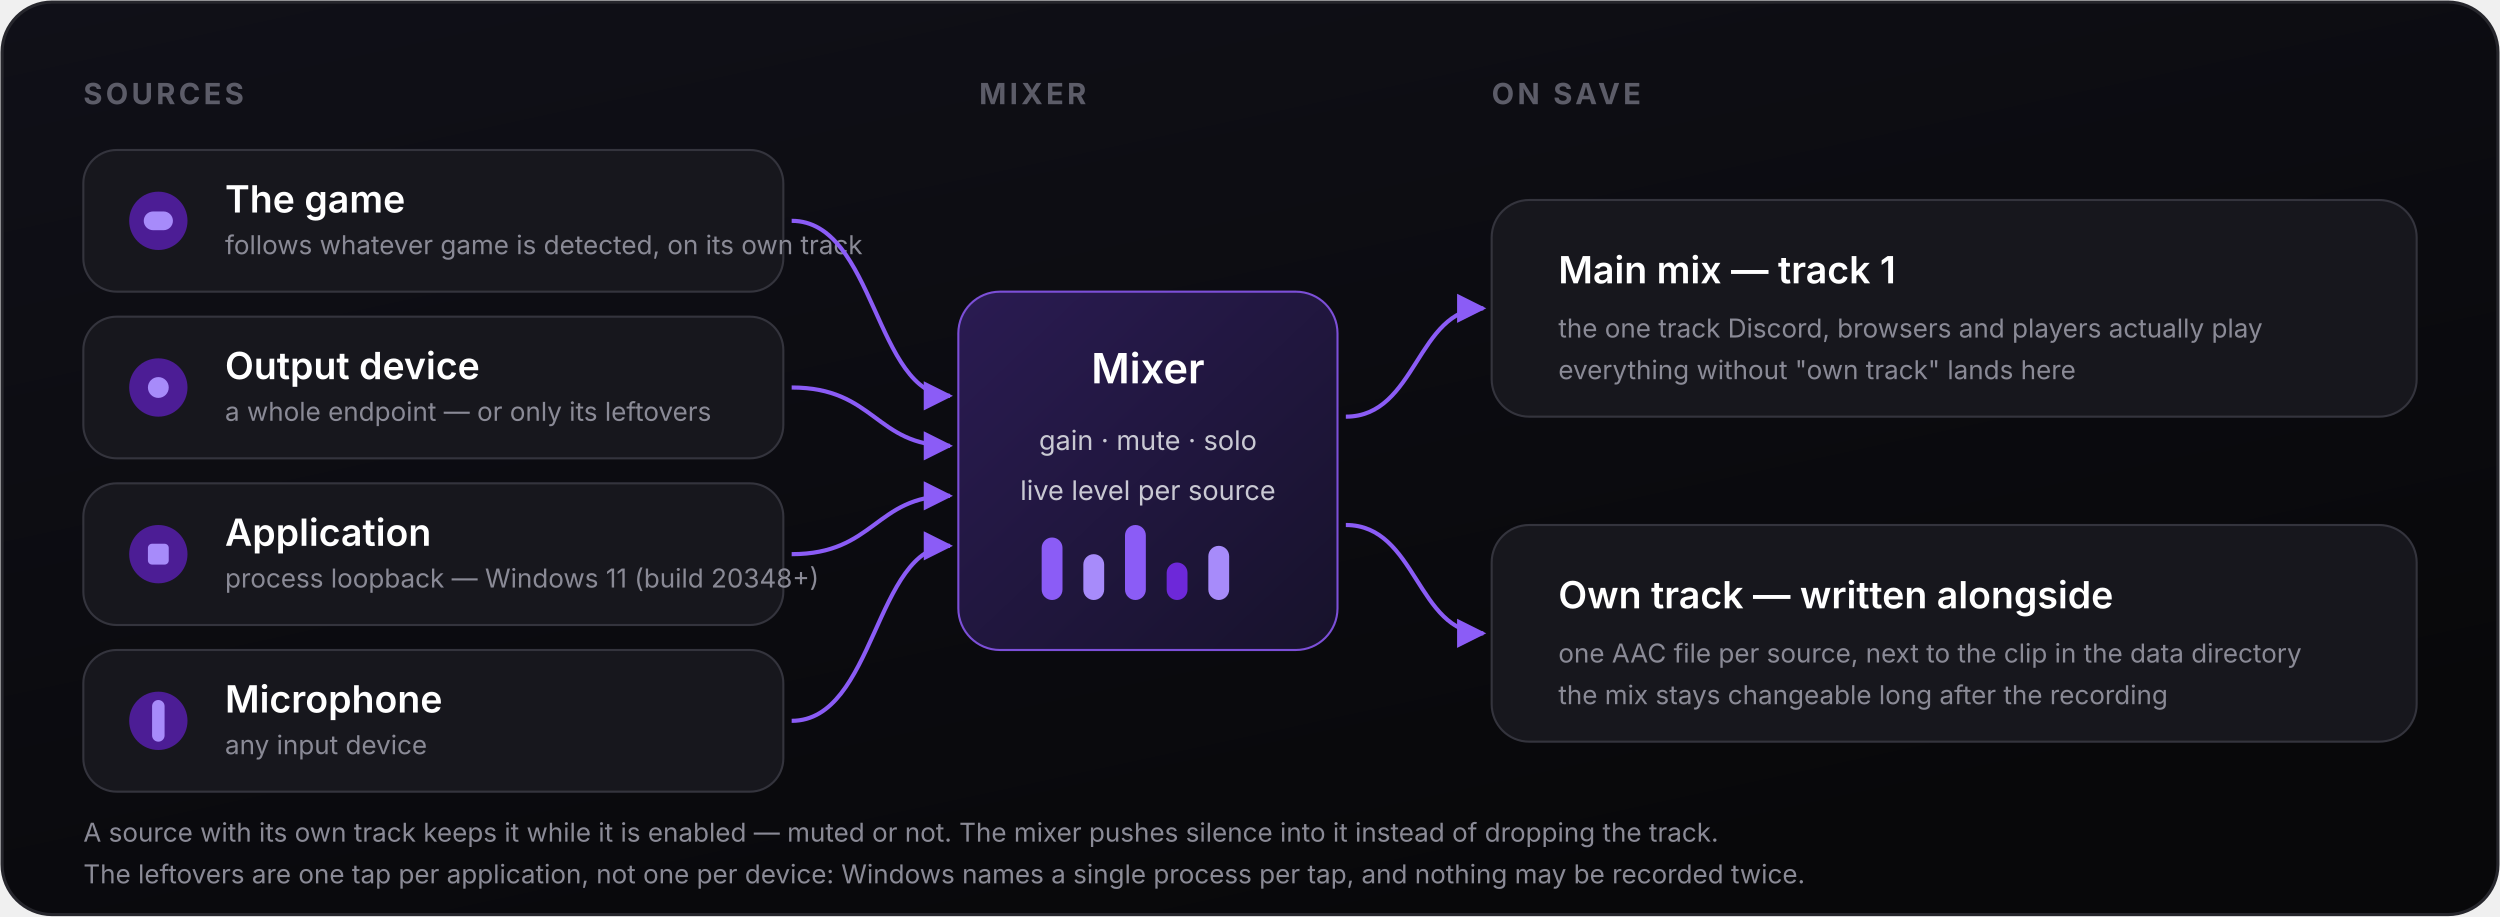
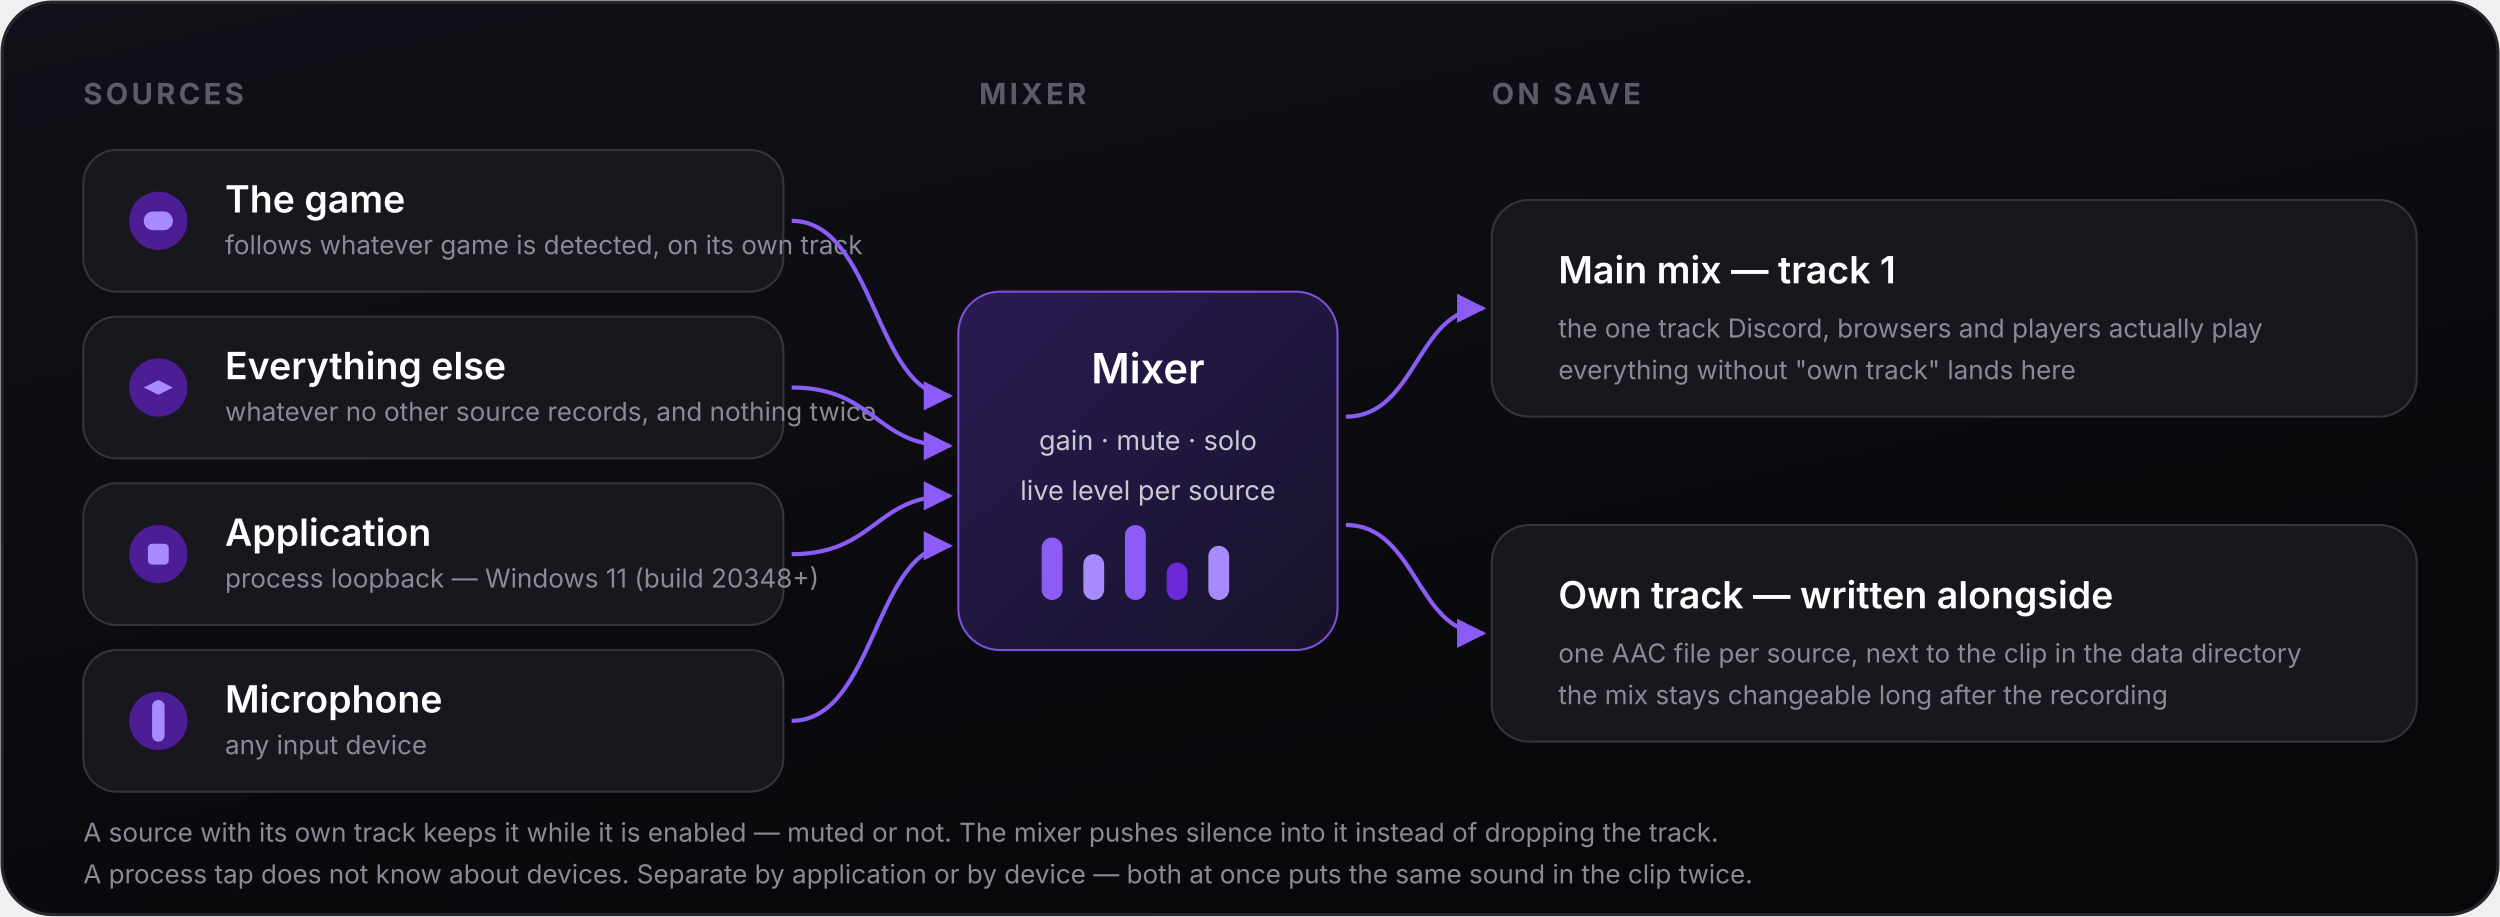
- <svg xmlns="http://www.w3.org/2000/svg" viewBox="0 0 1200 440" width="1200" height="440" role="img" aria-label="Audio routing: the detected game, output devices, applications and microphones through the mixer into the main mix and separate tracks">
+ <svg xmlns="http://www.w3.org/2000/svg" viewBox="0 0 1200 440" width="1200" height="440" role="img" aria-label="Audio routing: the detected game, everything else, applications and microphones through the mixer into the main mix and separate tracks">
  <defs>
    <linearGradient id="bg2" x1="0" y1="0" x2=".6" y2="1">
      <stop offset="0" stop-color="#101018" />
      <stop offset="1" stop-color="#08080a" />
    </linearGradient>
    <linearGradient id="mix" x1="0" y1="0" x2="1" y2="1">
      <stop offset="0" stop-color="#2a1b52" />
      <stop offset="1" stop-color="#17122b" />
    </linearGradient>
    <marker id="tip2" viewBox="0 0 10 10" refX="9" refY="5" markerWidth="7" markerHeight="7" orient="auto-start-reverse">
      <path d="M0 0 L10 5 L0 10 z" fill="#8b5cf6" />
    </marker>
  </defs>
  <rect x="1" y="1" width="1198" height="438" rx="24" fill="url(#bg2)" stroke="#26262c" stroke-width="1.5" />
  <g font-family="Inter, 'Segoe UI', system-ui, -apple-system, sans-serif">
    <text x="40" y="50" font-size="14" font-weight="700" fill="#5c5c68" letter-spacing="1.6">SOURCES</text>
    <text x="470" y="50" font-size="14" font-weight="700" fill="#5c5c68" letter-spacing="1.6">MIXER</text>
    <text x="716" y="50" font-size="14" font-weight="700" fill="#5c5c68" letter-spacing="1.6">ON SAVE</text>
    <g>
      <rect x="40" y="72" width="336" height="68" rx="16" fill="#17171d" stroke="#34343d" />
      <circle cx="76" cy="106" r="14" fill="#4c1d95" />
      <rect x="69" y="101.5" width="14" height="9" rx="4.5" fill="#a78bfa" />
      <text x="108" y="102" font-size="18" font-weight="600" fill="#ffffff">The game</text>
      <text x="108" y="122" font-size="12.5" fill="#8a8a96">follows whatever game is detected, on its own track</text>
      <rect x="40" y="152" width="336" height="68" rx="16" fill="#17171d" stroke="#34343d" />
      <circle cx="76" cy="186" r="14" fill="#4c1d95" />
-       <circle cx="76" cy="186" r="5" fill="#a78bfa" />
-       <text x="108" y="182" font-size="18" font-weight="600" fill="#ffffff">Output device</text>
-       <text x="108" y="202" font-size="12.5" fill="#8a8a96">a whole endpoint — or only its leftovers</text>
+       <path d="M69 186 76 182.5 83 186 76 189.5Z" fill="#a78bfa" />
+       <text x="108" y="182" font-size="18" font-weight="600" fill="#ffffff">Everything else</text>
+       <text x="108" y="202" font-size="12.5" fill="#8a8a96">whatever no other source records, and nothing twice</text>
      <rect x="40" y="232" width="336" height="68" rx="16" fill="#17171d" stroke="#34343d" />
      <circle cx="76" cy="266" r="14" fill="#4c1d95" />
      <rect x="71" y="261" width="10" height="10" rx="2" fill="#a78bfa" />
      <text x="108" y="262" font-size="18" font-weight="600" fill="#ffffff">Application</text>
      <text x="108" y="282" font-size="12.5" fill="#8a8a96">process loopback — Windows 11 (build 20348+)</text>
      <rect x="40" y="312" width="336" height="68" rx="16" fill="#17171d" stroke="#34343d" />
      <circle cx="76" cy="346" r="14" fill="#4c1d95" />
      <path d="M76 339 v14" stroke="#a78bfa" stroke-width="6" stroke-linecap="round" />
      <text x="108" y="342" font-size="18" font-weight="600" fill="#ffffff">Microphone</text>
      <text x="108" y="362" font-size="12.5" fill="#8a8a96">any input device</text>
    </g>
    <g stroke="#8b5cf6" stroke-width="2" fill="none" marker-end="url(#tip2)">
      <path d="M380 106 C 420 106, 420 190, 456 190" />
      <path d="M380 186 C 420 186, 420 214, 456 214" />
      <path d="M380 266 C 420 266, 420 238, 456 238" />
      <path d="M380 346 C 420 346, 420 262, 456 262" />
    </g>
    <rect x="460" y="140" width="182" height="172" rx="20" fill="url(#mix)" stroke="#7c4fd8" />
    <text x="551" y="184" font-size="20" font-weight="600" fill="#ffffff" text-anchor="middle">Mixer</text>
    <g text-anchor="middle" font-size="13" fill="#c9c9d3">
      <text x="551" y="216">gain · mute · solo</text>
      <text x="551" y="240">live level per source</text>
    </g>
    <g>
      <rect x="500" y="258" width="10" height="30" rx="5" fill="#8b5cf6" />
      <rect x="520" y="266" width="10" height="22" rx="5" fill="#a78bfa" />
      <rect x="540" y="252" width="10" height="36" rx="5" fill="#8b5cf6" />
      <rect x="560" y="270" width="10" height="18" rx="5" fill="#6d28d9" />
      <rect x="580" y="262" width="10" height="26" rx="5" fill="#a78bfa" />
    </g>
    <g stroke="#8b5cf6" stroke-width="2" fill="none" marker-end="url(#tip2)">
      <path d="M646 200 C 680 200, 680 148, 712 148" />
      <path d="M646 252 C 680 252, 680 304, 712 304" />
    </g>
    <rect x="716" y="96" width="444" height="104" rx="18" fill="#17171d" stroke="#34343d" />
    <text x="748" y="136" font-size="18" font-weight="600" fill="#ffffff">Main mix — track 1</text>
    <text x="748" y="162" font-size="12.5" fill="#8a8a96">the one track Discord, browsers and players actually play</text>
    <text x="748" y="182" font-size="12.5" fill="#8a8a96">everything without "own track" lands here</text>
    <rect x="716" y="252" width="444" height="104" rx="18" fill="#17171d" stroke="#34343d" />
    <text x="748" y="292" font-size="18" font-weight="600" fill="#ffffff">Own track — written alongside</text>
    <text x="748" y="318" font-size="12.5" fill="#8a8a96">one AAC file per source, next to the clip in the data directory</text>
    <text x="748" y="338" font-size="12.5" fill="#8a8a96">the mix stays changeable long after the recording</text>
    <text x="40" y="404" font-size="12.5" fill="#8a8a96">A source with its own track keeps it while it is enabled — muted or not. The mixer pushes silence into it instead of dropping the track.</text>
-     <text x="40" y="424" font-size="12.5" fill="#8a8a96">The leftovers are one tap per application, not one per device: Windows names a single process per tap, and nothing may be recorded twice.</text>
+     <text x="40" y="424" font-size="12.5" fill="#8a8a96">A process tap does not know about devices. Separate by application or by device — both at once puts the same sound in the clip twice.</text>
  </g>
</svg>
